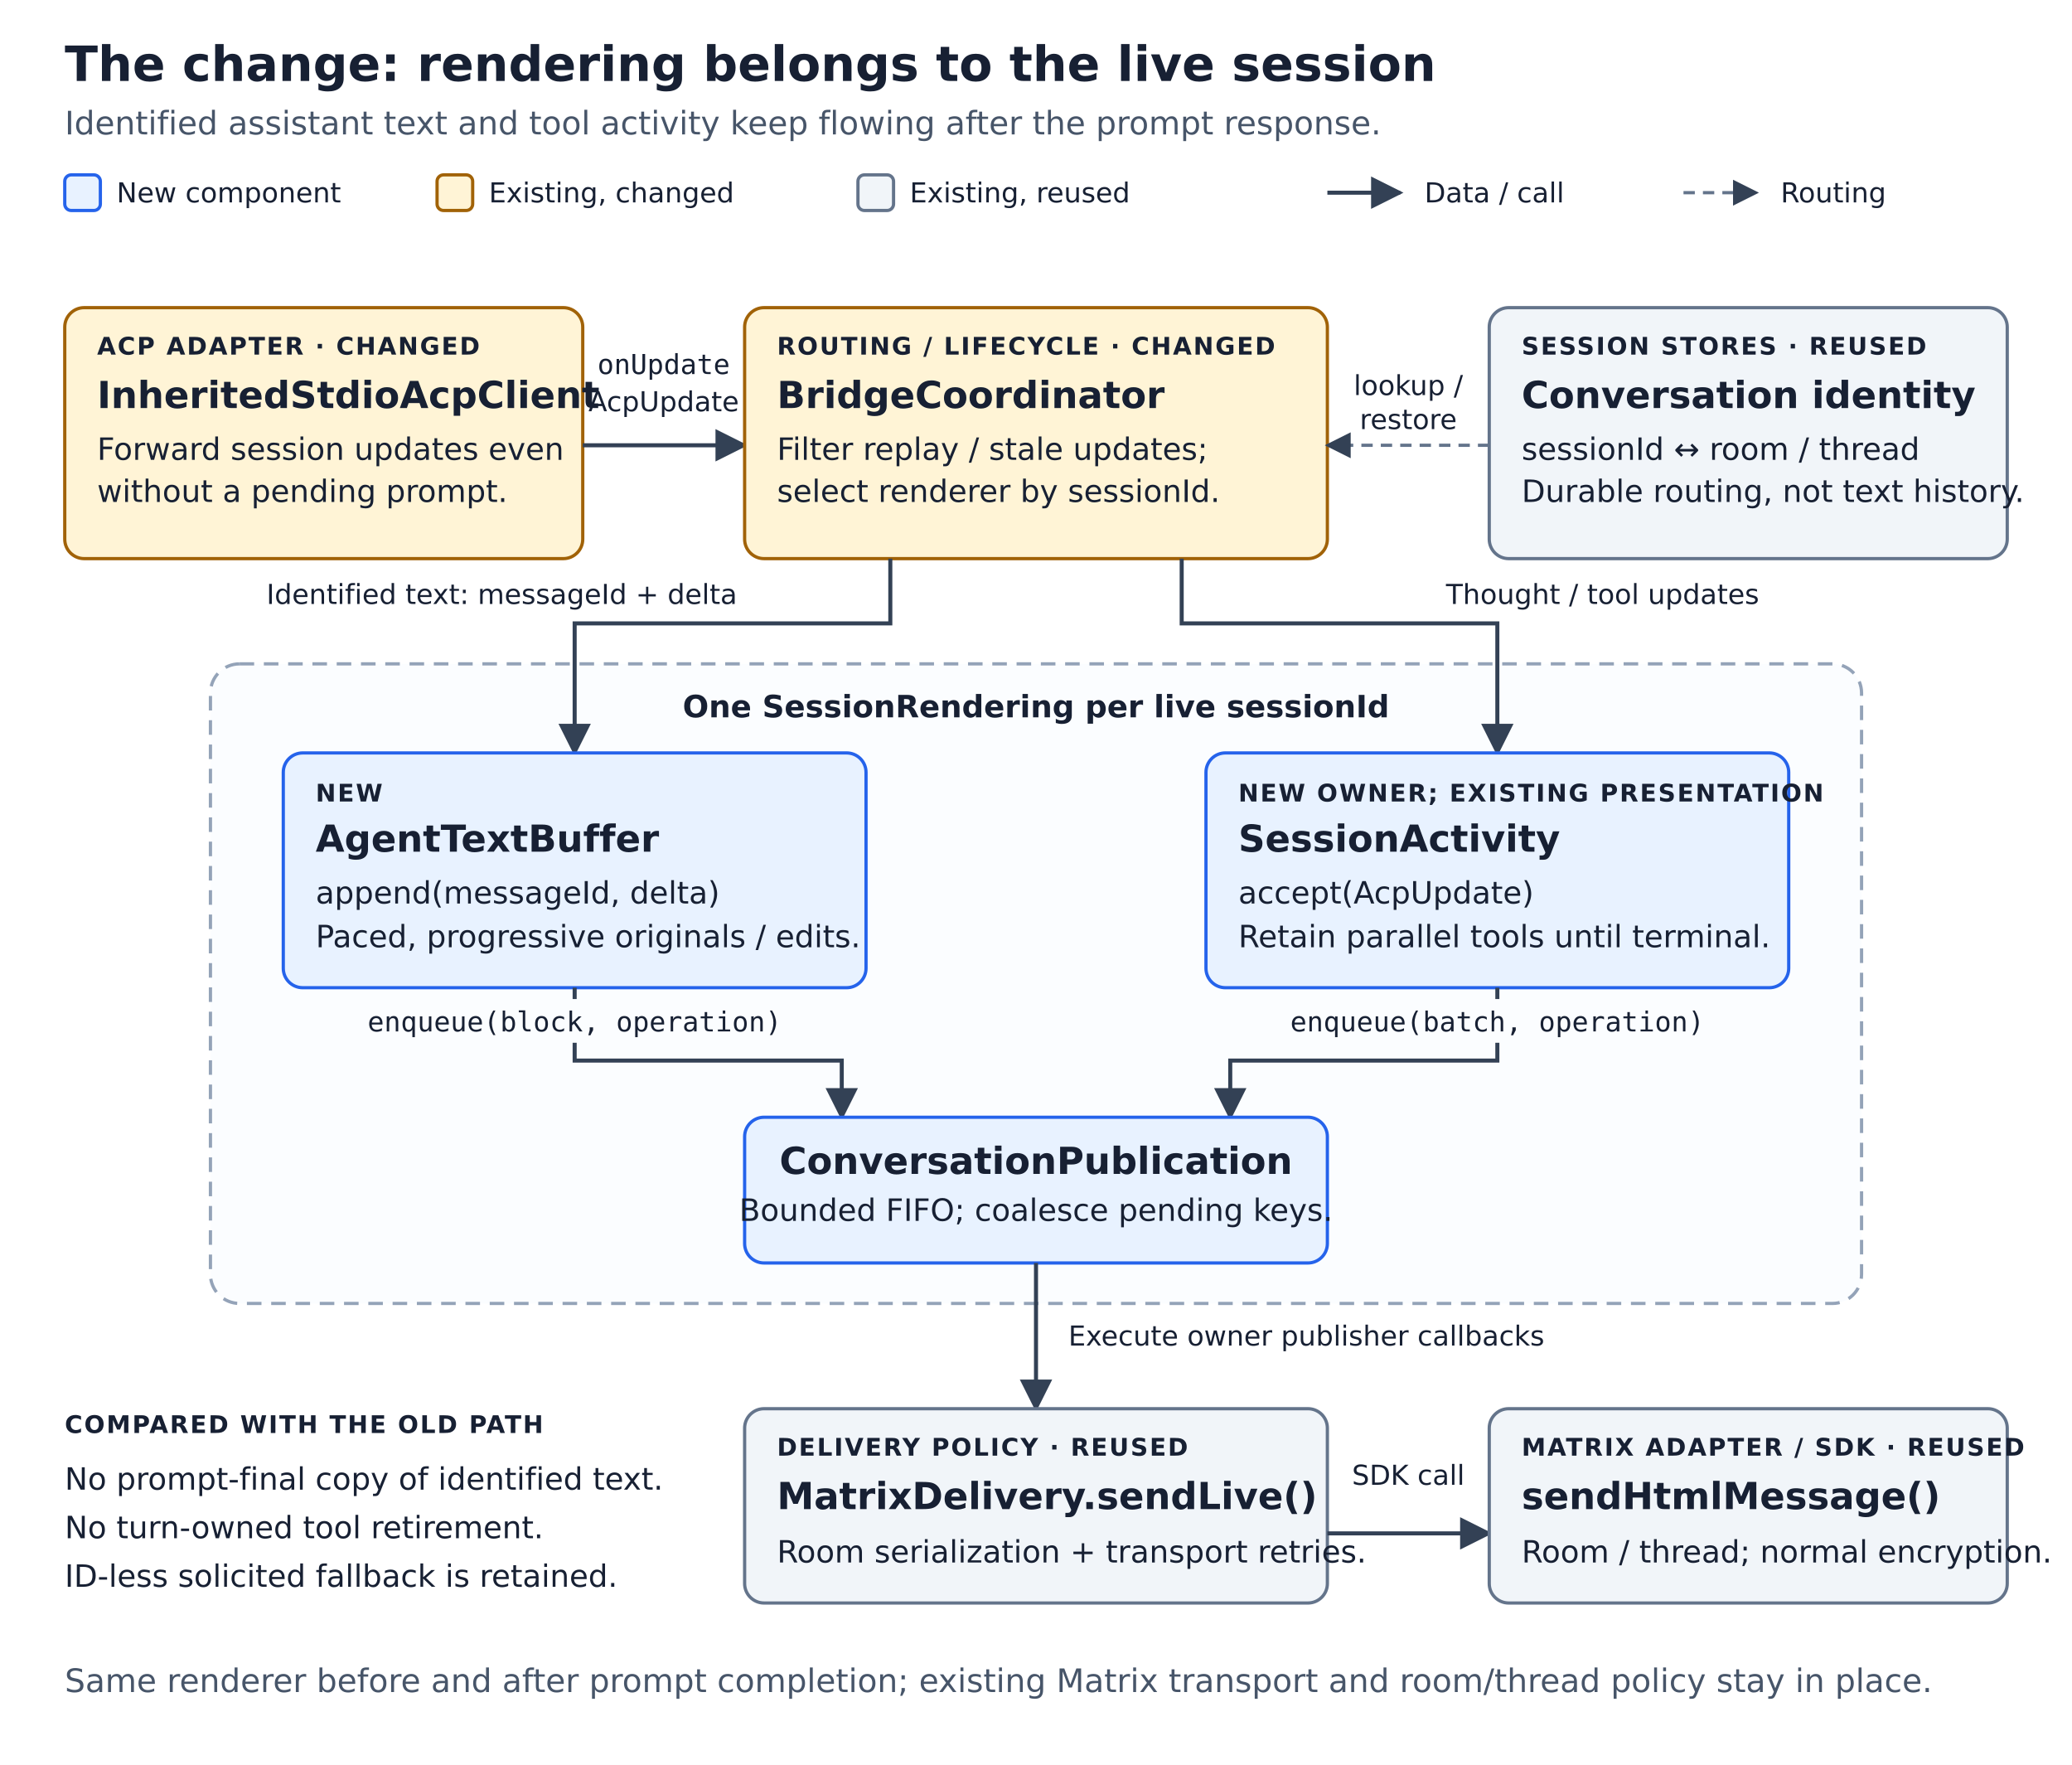
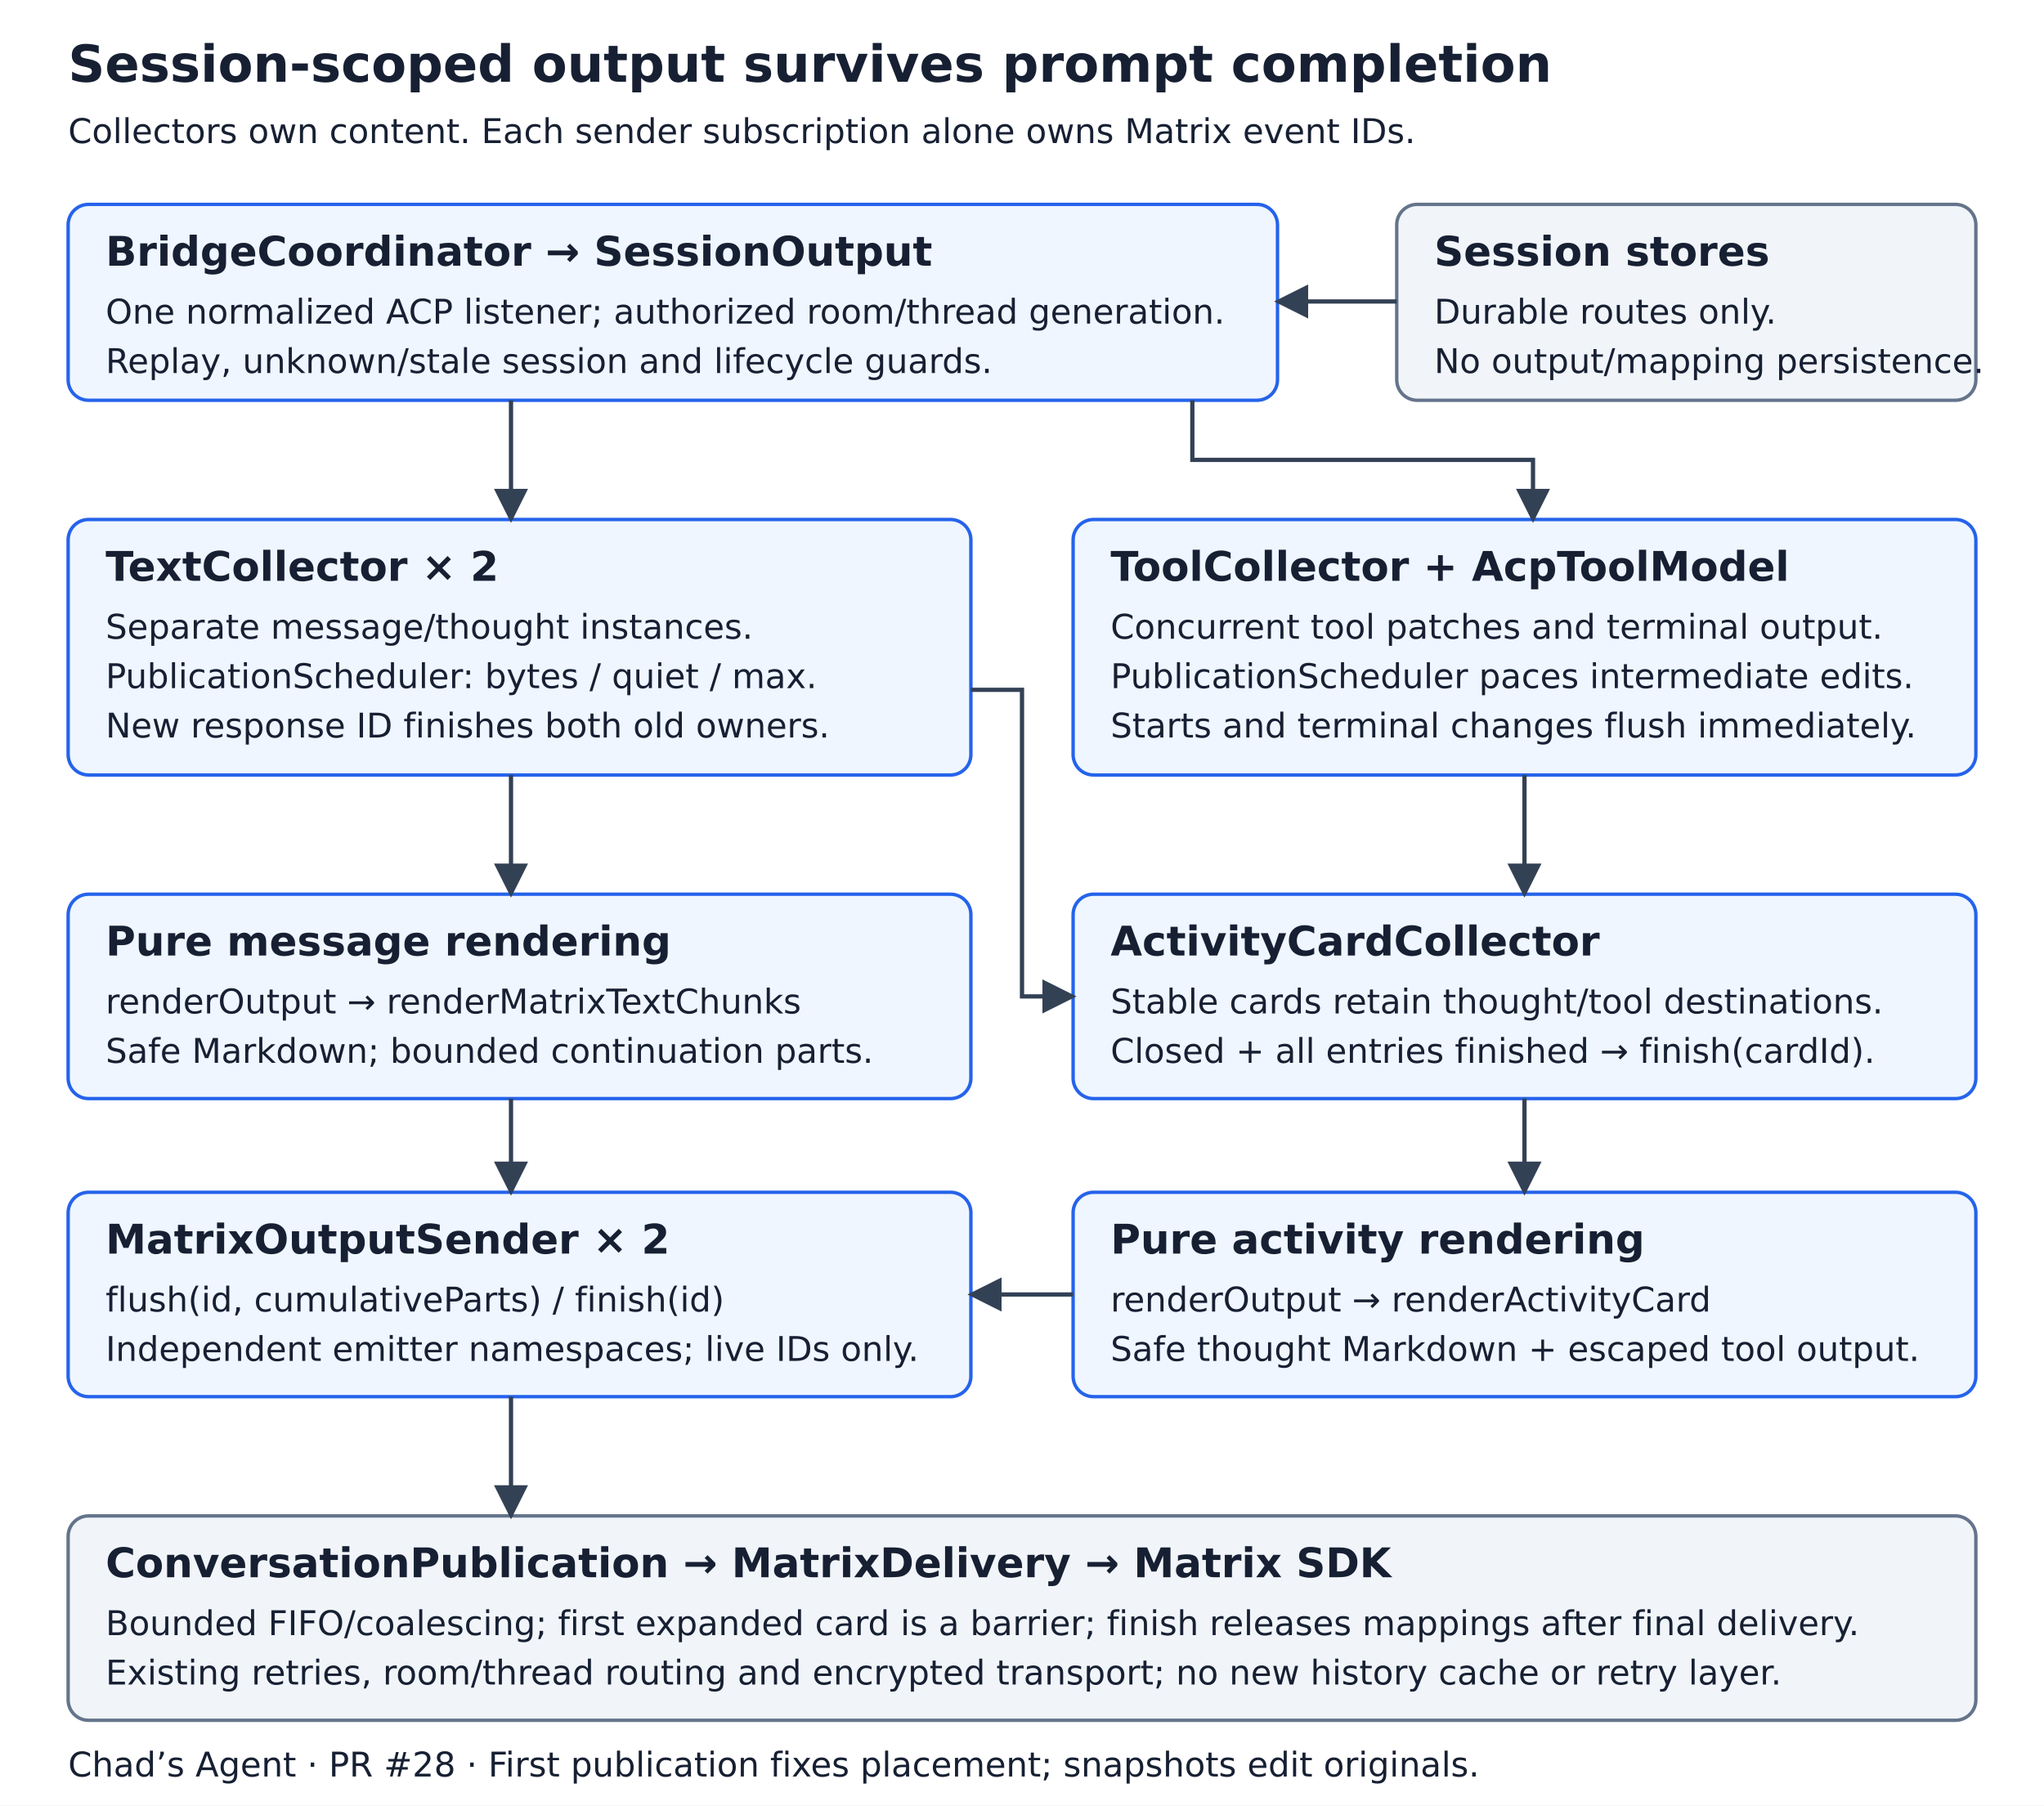
- <svg xmlns="http://www.w3.org/2000/svg" width="1280" height="1090" viewBox="0 0 1280 1090" role="img" aria-labelledby="title description">
+ <svg xmlns="http://www.w3.org/2000/svg" width="1200" height="1060" viewBox="0 0 1200 1060" role="img" aria-labelledby="title description">
  <defs>
-     <marker id="arrow" viewBox="0 0 10 10" refX="9" refY="5" markerWidth="8" markerHeight="8" orient="auto-start-reverse">
-       <path d="M 0 0 L 10 5 L 0 10 Z" fill="#334155" />
+     <marker id="arrow" viewBox="0 0 10 10" refX="9" refY="5" markerWidth="8" markerHeight="8" orient="auto">
+       <path d="M0 0L10 5L0 10Z" fill="#334155" />
    </marker>
-     <style>
-       text { font-family: DejaVu Sans, sans-serif; fill: #172033; }
-       .title { font-size: 30px; font-weight: 700; }
-       .subtitle { font-size: 20px; fill: #475569; }
-       .name { font-size: 23px; font-weight: 700; }
-       .body { font-size: 19px; }
-       .small { font-size: 17px; }
-       .code { font-family: DejaVu Sans Mono, monospace; font-size: 17px; }
-       .tag { font-size: 15px; font-weight: 700; letter-spacing: 1px; }
-       .new { fill: #e8f2ff; stroke: #2563eb; stroke-width: 2; }
-       .changed { fill: #fff4d6; stroke: #a16207; stroke-width: 2; }
-       .existing { fill: #f1f5f9; stroke: #64748b; stroke-width: 2; }
-       .flow { fill: none; stroke: #334155; stroke-width: 2.5; marker-end: url(#arrow); }
-       .control { fill: none; stroke: #64748b; stroke-width: 2; stroke-dasharray: 7 5; marker-end: url(#arrow); }
-     </style>
+     <style>text{font-family:DejaVu Sans,sans-serif;fill:#172033;font-size:20px}.heading{font-size:30px;font-weight:700}.name{font-size:24px;font-weight:700}.box{fill:#eff6ff;stroke:#2563eb;stroke-width:2}.existing{fill:#f1f5f9;stroke:#64748b;stroke-width:2}.line{fill:none;stroke:#334155;stroke-width:2.5;marker-end:url(#arrow)}</style>
  </defs>
-   <rect width="1280" height="1090" fill="#ffffff" />
-   <text x="40" y="50" class="title">The change: rendering belongs to the live session</text>
-   <text x="40" y="83" class="subtitle">Identified assistant text and tool activity keep flowing after the prompt response.</text>
-   <rect x="40" y="108" width="22" height="22" rx="4" class="new" />
-   <text x="72" y="125" class="small">New component</text>
-   <rect x="270" y="108" width="22" height="22" rx="4" class="changed" />
-   <text x="302" y="125" class="small">Existing, changed</text>
-   <rect x="530" y="108" width="22" height="22" rx="4" class="existing" />
-   <text x="562" y="125" class="small">Existing, reused</text>
-   <path d="M 820 119 H 865" class="flow" />
-   <text x="880" y="125" class="small">Data / call</text>
-   <path d="M 1040 119 H 1085" class="control" />
-   <text x="1100" y="125" class="small">Routing</text>
-   <rect x="40" y="190" width="320" height="155" rx="12" class="changed" />
-   <text x="60" y="219" class="tag">ACP ADAPTER · CHANGED</text>
-   <text x="60" y="252" class="name">InheritedStdioAcpClient</text>
-   <text x="60" y="284" class="body">Forward session updates even</text>
-   <text x="60" y="310" class="body">without a pending prompt.</text>
-   <path d="M 360 275 H 460" class="flow" />
-   <text x="410" y="231" text-anchor="middle" class="code">onUpdate</text>
-   <text x="410" y="254" text-anchor="middle" class="small">AcpUpdate</text>
-   <rect x="460" y="190" width="360" height="155" rx="12" class="changed" />
-   <text x="480" y="219" class="tag">ROUTING / LIFECYCLE · CHANGED</text>
-   <text x="480" y="252" class="name">BridgeCoordinator</text>
-   <text x="480" y="284" class="body">Filter replay / stale updates;</text>
-   <text x="480" y="310" class="body">select renderer by sessionId.</text>
-   <rect x="920" y="190" width="320" height="155" rx="12" class="existing" />
-   <text x="940" y="219" class="tag">SESSION STORES · REUSED</text>
-   <text x="940" y="252" class="name">Conversation identity</text>
-   <text x="940" y="284" class="body">sessionId ↔ room / thread</text>
-   <text x="940" y="310" class="body">Durable routing, not text history.</text>
-   <path d="M 920 275 H 820" class="control" />
-   <text x="870" y="244" text-anchor="middle" class="small">lookup /</text>
-   <text x="870" y="265" text-anchor="middle" class="small">restore</text>
-   <rect x="130" y="410" width="1020" height="395" rx="18" fill="#fbfdff" stroke="#94a3b8" stroke-width="2" stroke-dasharray="9 6" />
-   <text x="640" y="443" text-anchor="middle" class="body" font-weight="700">One SessionRendering per live sessionId</text>
-   <path d="M 550 345 V 385 H 355 V 465" class="flow" />
-   <text x="310" y="373" text-anchor="middle" class="small">Identified text: messageId + delta</text>
-   <path d="M 730 345 V 385 H 925 V 465" class="flow" />
-   <text x="990" y="373" text-anchor="middle" class="small">Thought / tool updates</text>
-   <rect x="175" y="465" width="360" height="145" rx="12" class="new" />
-   <text x="195" y="495" class="tag">NEW</text>
-   <text x="195" y="526" class="name">AgentTextBuffer</text>
-   <text x="195" y="558" class="body">append(messageId, delta)</text>
-   <text x="195" y="585" class="body">Paced, progressive originals / edits.</text>
-   <rect x="745" y="465" width="360" height="145" rx="12" class="new" />
-   <text x="765" y="495" class="tag">NEW OWNER; EXISTING PRESENTATION</text>
-   <text x="765" y="526" class="name">SessionActivity</text>
-   <text x="765" y="558" class="body">accept(AcpUpdate)</text>
-   <text x="765" y="585" class="body">Retain parallel tools until terminal.</text>
-   <path d="M 355 610 V 655 H 520 V 690" class="flow" />
-   <rect x="212" y="617" width="286" height="27" fill="#fbfdff" />
-   <text x="355" y="637" text-anchor="middle" class="code">enqueue(block, operation)</text>
-   <path d="M 925 610 V 655 H 760 V 690" class="flow" />
-   <rect x="782" y="617" width="286" height="27" fill="#fbfdff" />
-   <text x="925" y="637" text-anchor="middle" class="code">enqueue(batch, operation)</text>
-   <rect x="460" y="690" width="360" height="90" rx="12" class="new" />
-   <text x="640" y="725" text-anchor="middle" class="name">ConversationPublication</text>
-   <text x="640" y="754" text-anchor="middle" class="body">Bounded FIFO; coalesce pending keys.</text>
-   <path d="M 640 780 V 870" class="flow" />
-   <text x="660" y="831" class="small">Execute owner publisher callbacks</text>
-   <rect x="460" y="870" width="360" height="120" rx="12" class="existing" />
-   <text x="480" y="899" class="tag">DELIVERY POLICY · REUSED</text>
-   <text x="480" y="932" class="name">MatrixDelivery.sendLive()</text>
-   <text x="480" y="965" class="body">Room serialization + transport retries.</text>
-   <path d="M 820 947 H 920" class="flow" />
-   <text x="870" y="917" text-anchor="middle" class="small">SDK call</text>
-   <rect x="920" y="870" width="320" height="120" rx="12" class="existing" />
-   <text x="940" y="899" class="tag">MATRIX ADAPTER / SDK · REUSED</text>
-   <text x="940" y="932" class="name">sendHtmlMessage()</text>
-   <text x="940" y="965" class="body">Room / thread; normal encryption.</text>
-   <text x="40" y="885" class="tag">COMPARED WITH THE OLD PATH</text>
-   <text x="40" y="920" class="body">No prompt-final copy of identified text.</text>
-   <text x="40" y="950" class="body">No turn-owned tool retirement.</text>
-   <text x="40" y="980" class="body">ID-less solicited fallback is retained.</text>
-   <text x="40" y="1045" class="subtitle">Same renderer before and after prompt completion; existing Matrix transport and room/thread policy stay in place.</text>
+   <rect width="1200" height="1060" fill="white" />
+   <text x="40" y="48" class="heading">Session-scoped output survives prompt completion</text>
+   <text x="40" y="84">Collectors own content. Each sender subscription alone owns Matrix event IDs.</text>
+   <rect x="40" y="120" width="710" height="115" rx="12" class="box" />
+   <text x="62" y="156" class="name">BridgeCoordinator → SessionOutput</text>
+   <text x="62" y="190">One normalized ACP listener; authorized room/thread generation.</text>
+   <text x="62" y="219">Replay, unknown/stale session and lifecycle guards.</text>
+   <rect x="820" y="120" width="340" height="115" rx="12" class="existing" />
+   <text x="842" y="156" class="name">Session stores</text>
+   <text x="842" y="190">Durable routes only.</text>
+   <text x="842" y="219">No output/mapping persistence.</text>
+   <path d="M820 177H750" class="line" />
+   <rect x="40" y="305" width="530" height="150" rx="12" class="box" />
+   <text x="62" y="341" class="name">TextCollector × 2</text>
+   <text x="62" y="375">Separate message/thought instances.</text>
+   <text x="62" y="404">PublicationScheduler: bytes / quiet / max.</text>
+   <text x="62" y="433">New response ID finishes both old owners.</text>
+   <rect x="630" y="305" width="530" height="150" rx="12" class="box" />
+   <text x="652" y="341" class="name">ToolCollector + AcpToolModel</text>
+   <text x="652" y="375">Concurrent tool patches and terminal output.</text>
+   <text x="652" y="404">PublicationScheduler paces intermediate edits.</text>
+   <text x="652" y="433">Starts and terminal changes flush immediately.</text>
+   <path d="M300 235V305" class="line" />
+   <path d="M700 235V270H900V305" class="line" />
+   <rect x="630" y="525" width="530" height="120" rx="12" class="box" />
+   <text x="652" y="561" class="name">ActivityCardCollector</text>
+   <text x="652" y="595">Stable cards retain thought/tool destinations.</text>
+   <text x="652" y="624">Closed + all entries finished → finish(cardId).</text>
+   <path d="M895 455V525" class="line" />
+   <path d="M570 405H600V585H630" class="line" />
+   <rect x="40" y="525" width="530" height="120" rx="12" class="box" />
+   <text x="62" y="561" class="name">Pure message rendering</text>
+   <text x="62" y="595">renderOutput → renderMatrixTextChunks</text>
+   <text x="62" y="624">Safe Markdown; bounded continuation parts.</text>
+   <path d="M300 455V525" class="line" />
+   <rect x="630" y="700" width="530" height="120" rx="12" class="box" />
+   <text x="652" y="736" class="name">Pure activity rendering</text>
+   <text x="652" y="770">renderOutput → renderActivityCard</text>
+   <text x="652" y="799">Safe thought Markdown + escaped tool output.</text>
+   <path d="M895 645V700" class="line" />
+   <rect x="40" y="700" width="530" height="120" rx="12" class="box" />
+   <text x="62" y="736" class="name">MatrixOutputSender × 2</text>
+   <text x="62" y="770">flush(id, cumulativeParts) / finish(id)</text>
+   <text x="62" y="799">Independent emitter namespaces; live IDs only.</text>
+   <path d="M300 645V700" class="line" />
+   <path d="M630 760H570" class="line" />
+   <rect x="40" y="890" width="1120" height="120" rx="12" class="existing" />
+   <text x="62" y="926" class="name">ConversationPublication → MatrixDelivery → Matrix SDK</text>
+   <text x="62" y="960">Bounded FIFO/coalescing; first expanded card is a barrier; finish releases mappings after final delivery.</text>
+   <text x="62" y="989">Existing retries, room/thread routing and encrypted transport; no new history cache or retry layer.</text>
+   <path d="M300 820V890" class="line" />
+   <text x="40" y="1043">Chad’s Agent · PR #28 · First publication fixes placement; snapshots edit originals.</text>
</svg>
